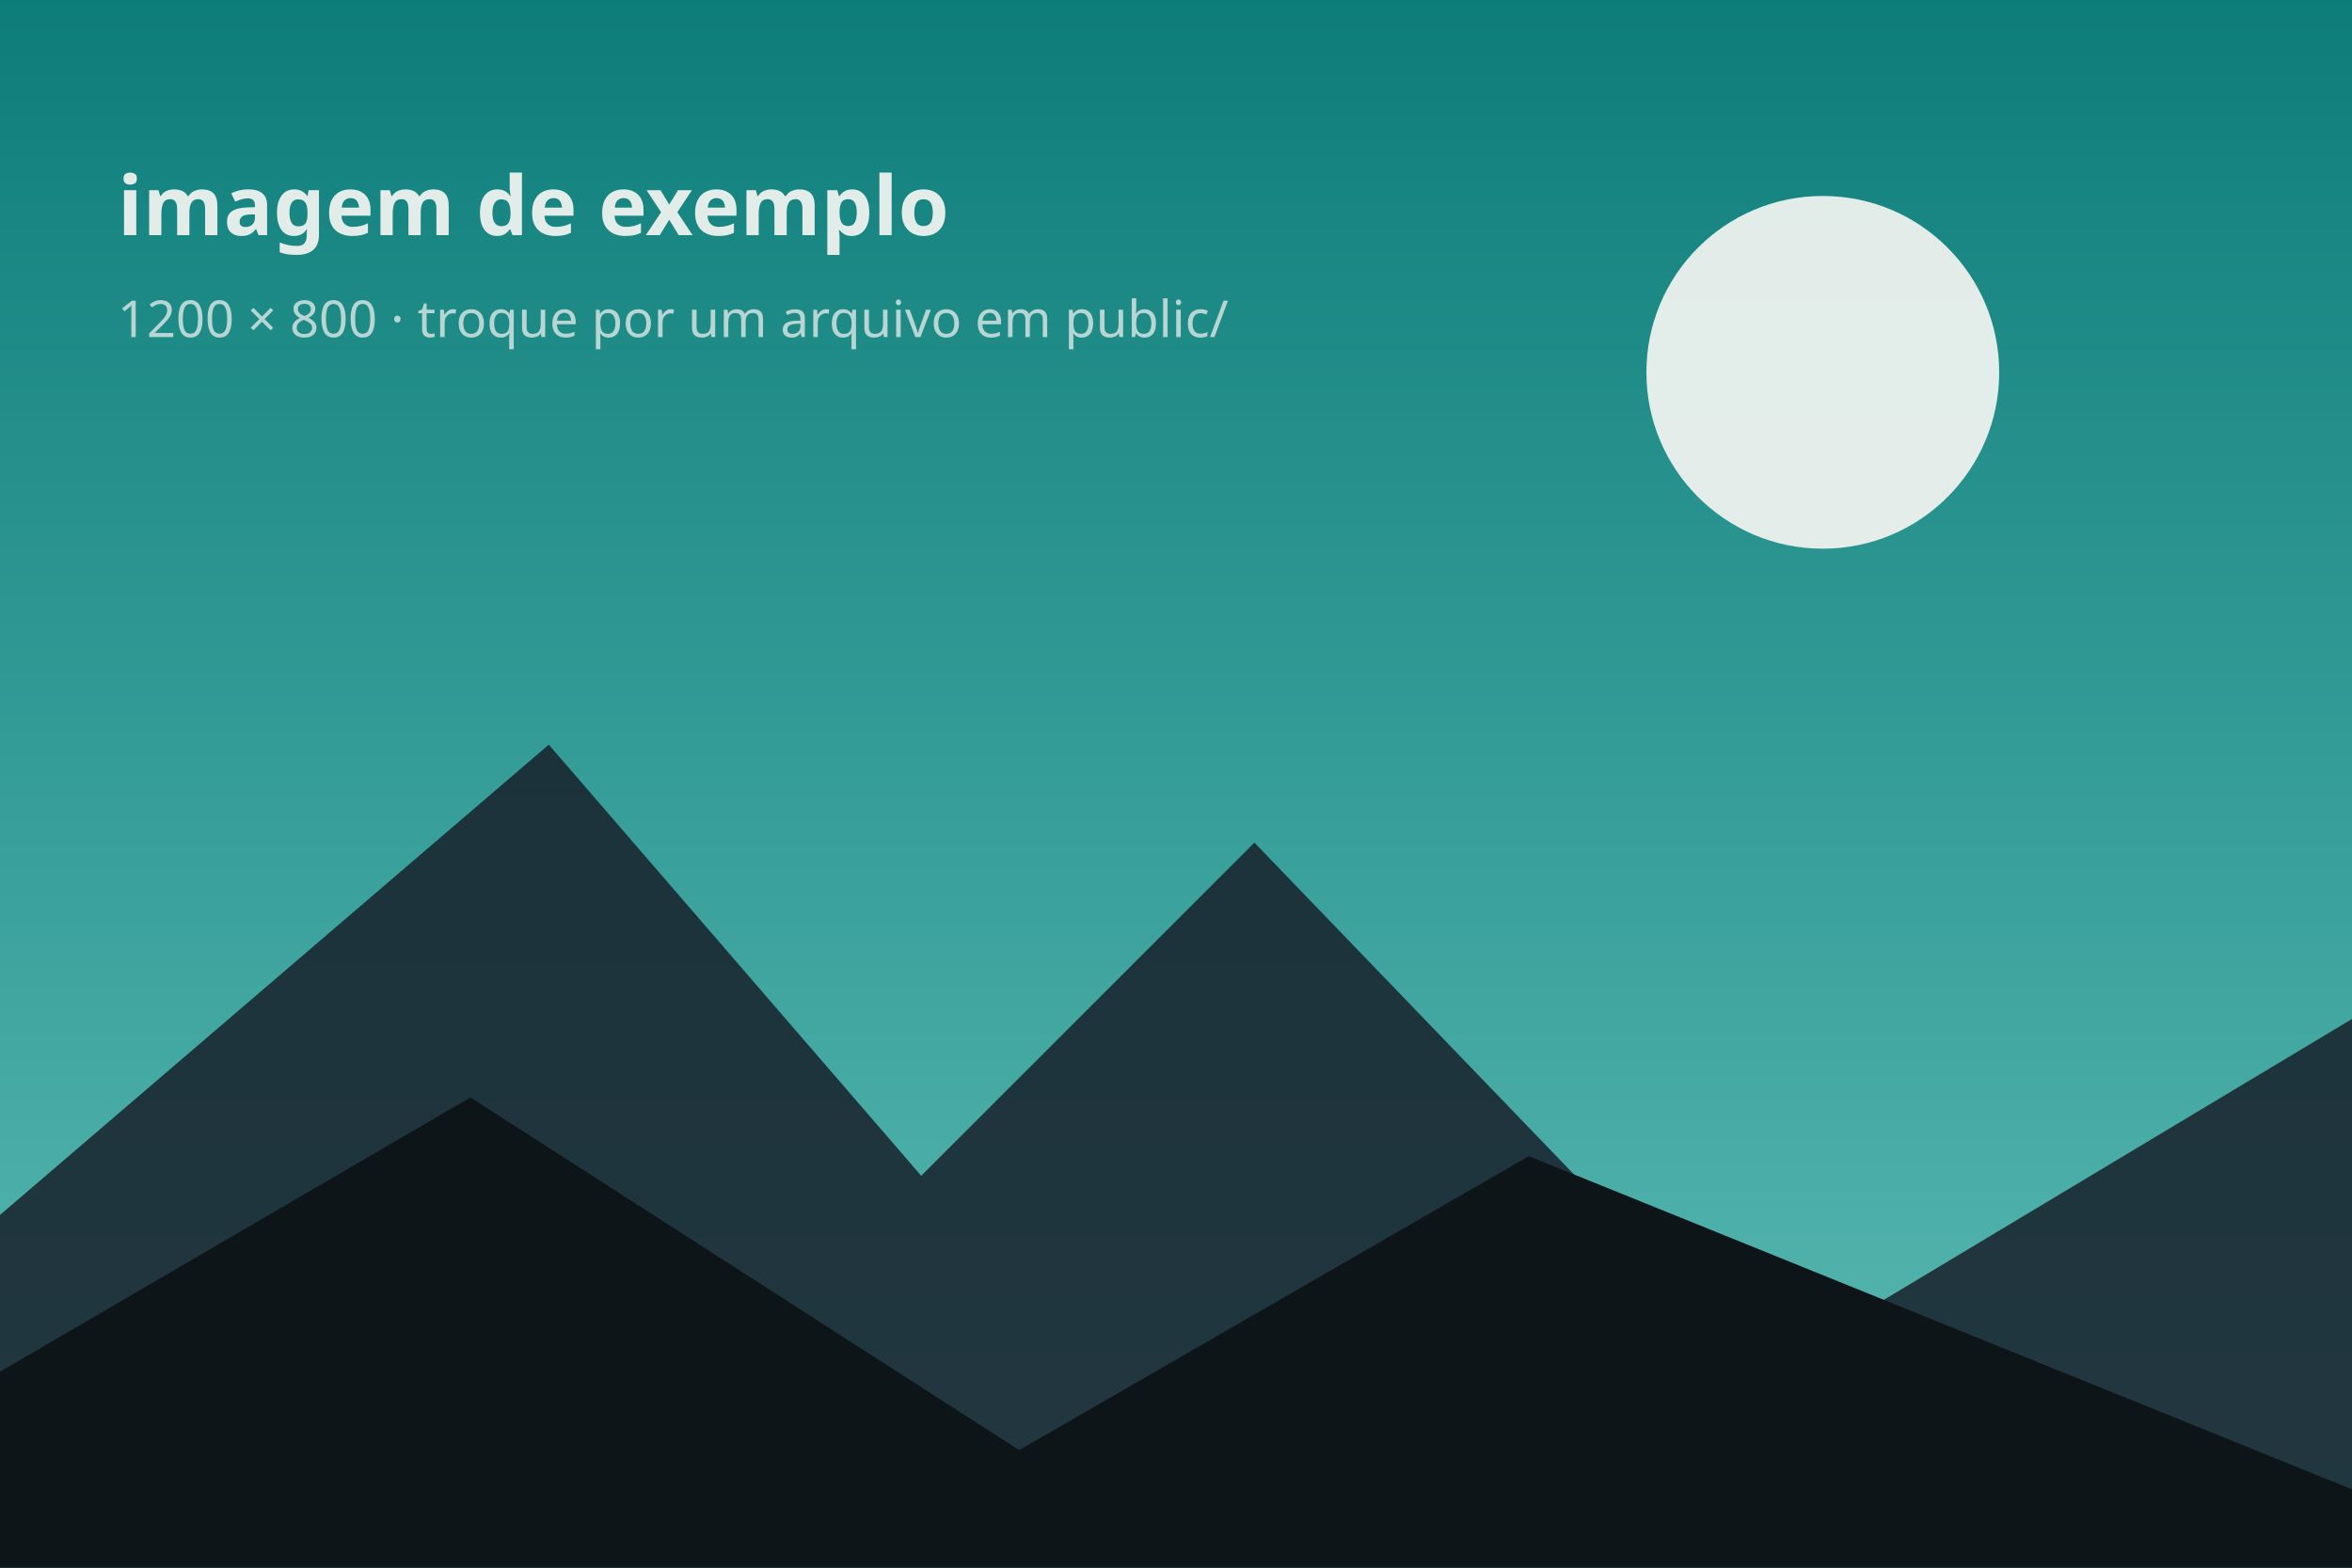
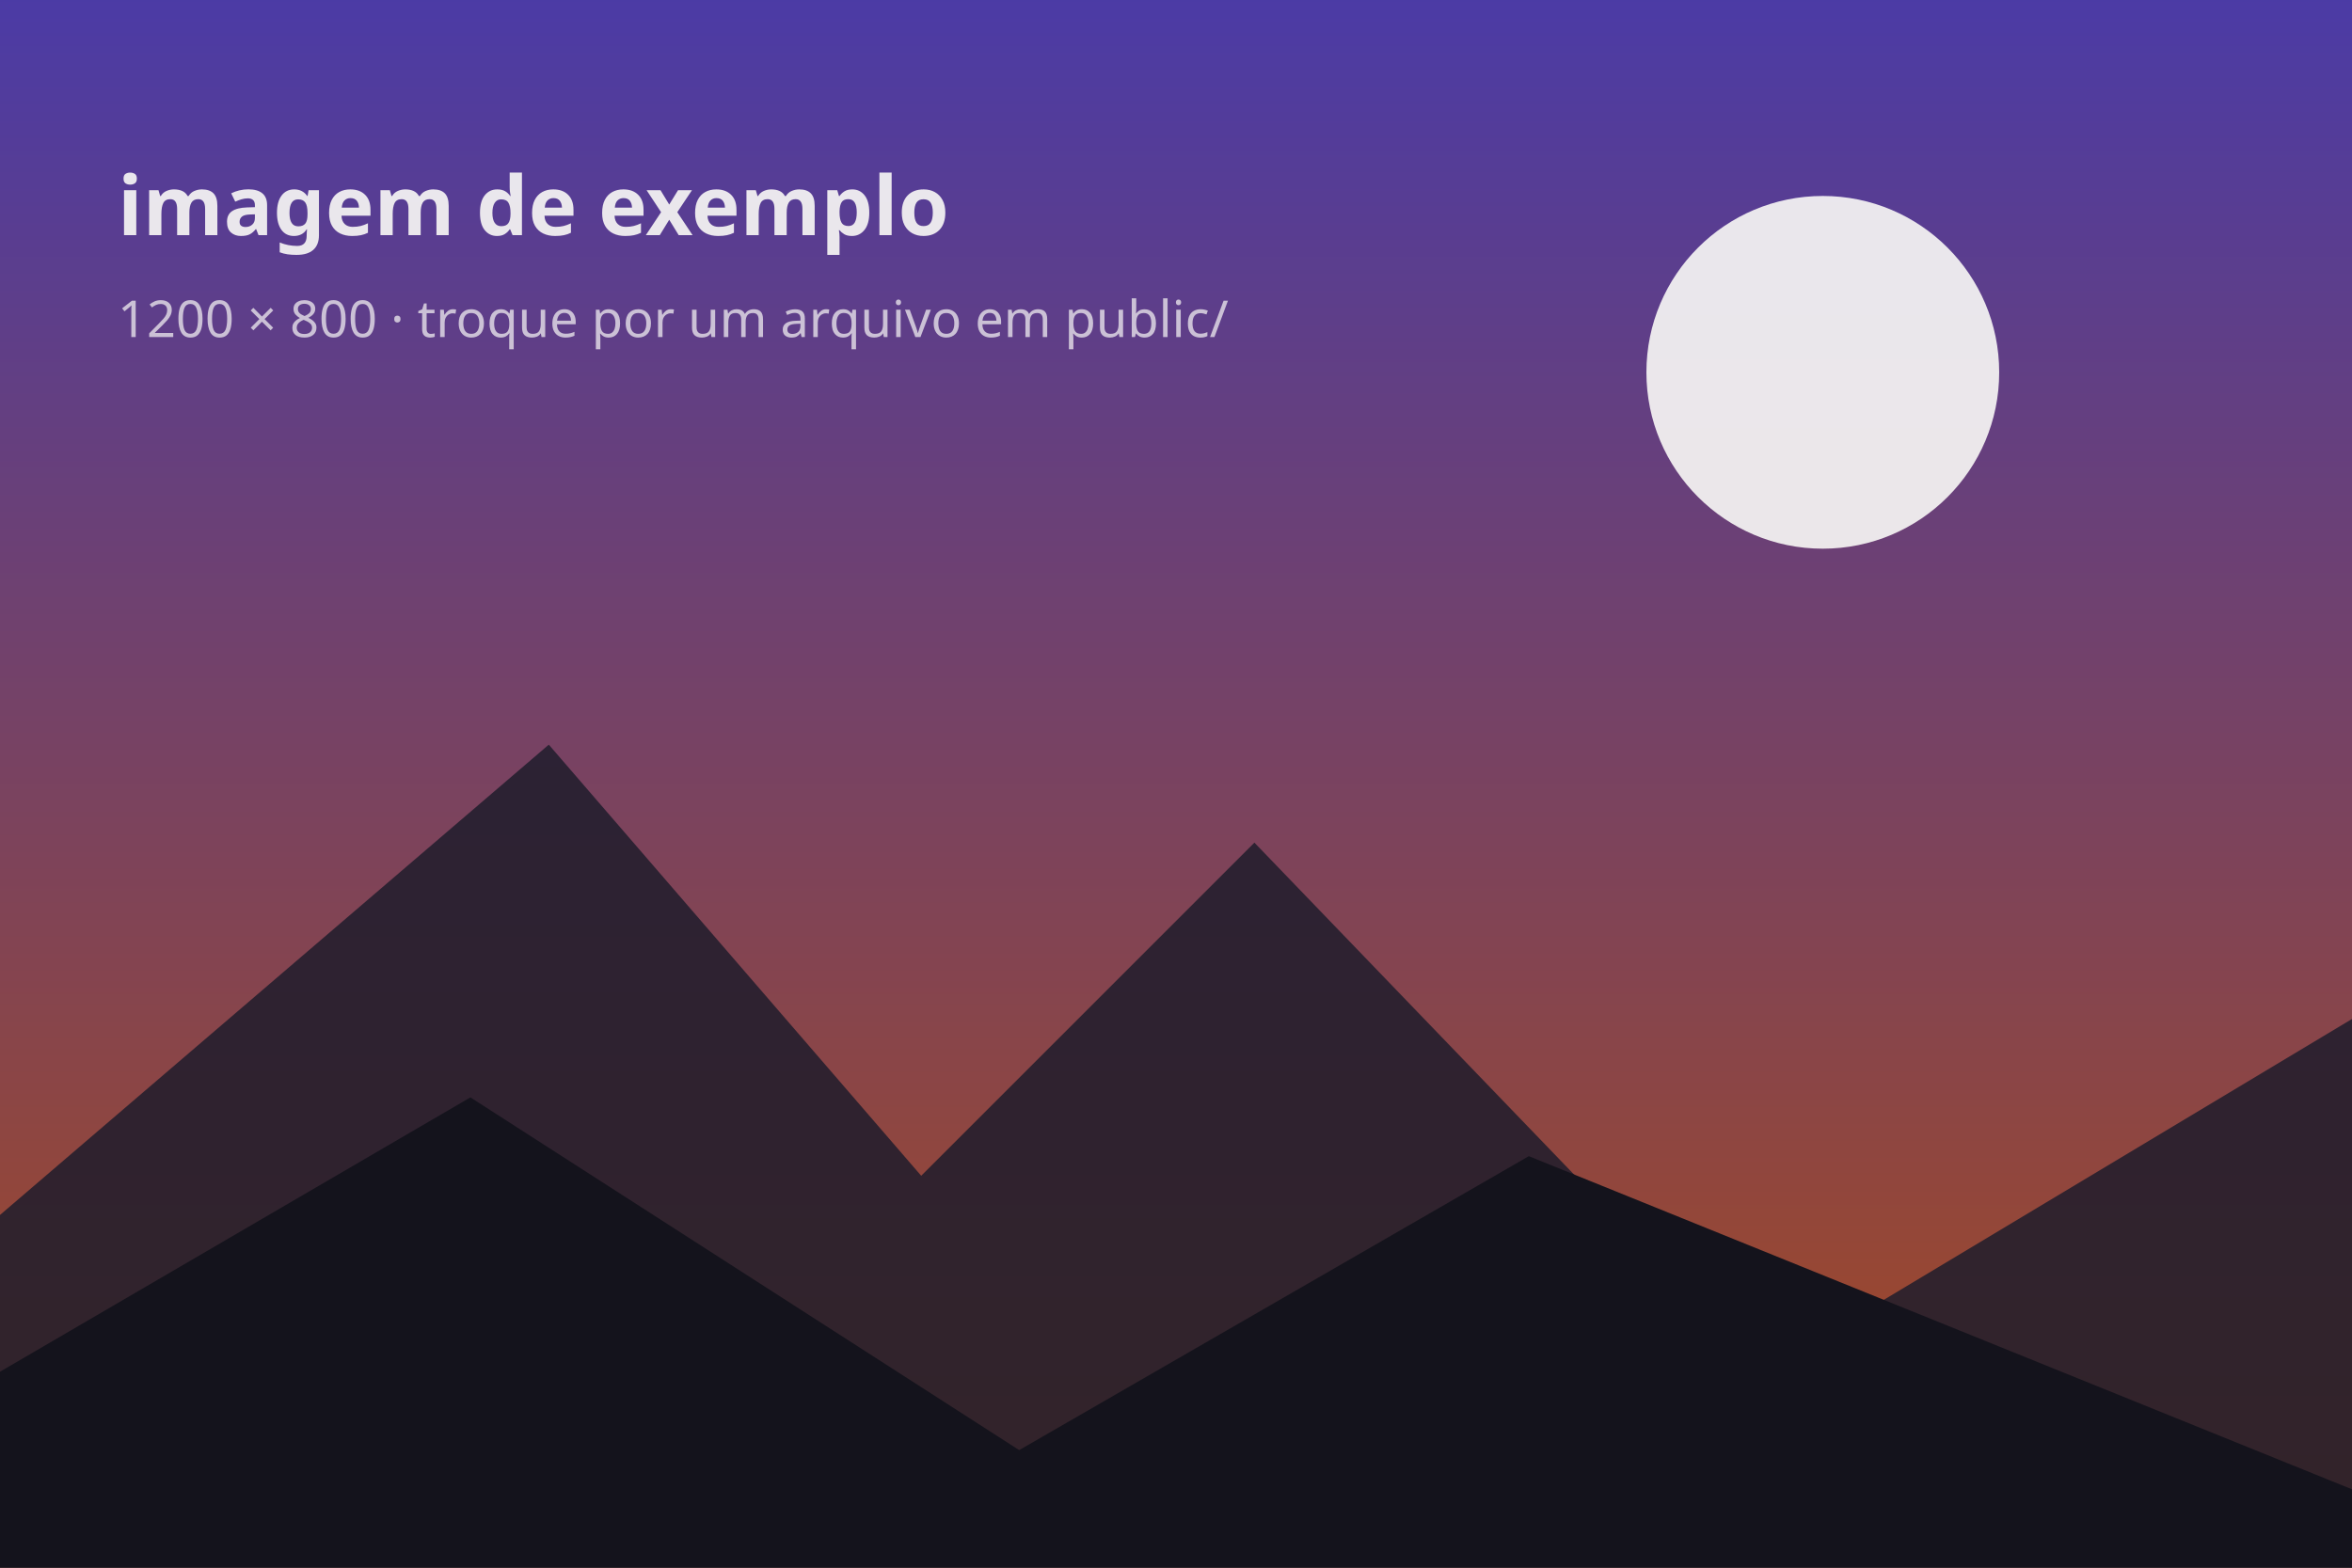
<svg xmlns="http://www.w3.org/2000/svg" viewBox="0 0 1200 800" width="1200" height="800" role="img" aria-label="Imagem de exemplo — paisagem">
  <defs>
    <linearGradient id="ceu" x1="0" y1="0" x2="0" y2="1">
-       <stop offset="0" stop-color="#0d7d7a" />
-       <stop offset="1" stop-color="#5fbdb6" />
+       <stop offset="0" stop-color="#4b3ba6" />
+       <stop offset="1" stop-color="#a84a1a" />
    </linearGradient>
  </defs>
  <rect width="1200" height="800" fill="url(#ceu)" />
-   <circle cx="930" cy="190" r="90" fill="#f8f7f4" opacity=".9" />
-   <path d="M0 620 L280 380 L470 600 L640 430 L900 700 L1200 520 L1200 800 L0 800 Z" fill="#17202a" opacity=".85" />
-   <path d="M0 700 L240 560 L520 740 L780 590 L1200 760 L1200 800 L0 800 Z" fill="#0e1519" />
-   <text x="60" y="120" font-family="Segoe UI, system-ui, sans-serif" font-size="42" font-weight="700" fill="#f8f7f4" opacity=".9">imagem de exemplo</text>
-   <text x="60" y="172" font-family="Segoe UI, system-ui, sans-serif" font-size="26" fill="#f8f7f4" opacity=".7">1200 × 800 · troque por um arquivo em public/</text>
+   <circle cx="930" cy="190" r="90" fill="#faf9f6" opacity=".9" />
+   <path d="M0 620 L280 380 L470 600 L640 430 L900 700 L1200 520 L1200 800 L0 800 Z" fill="#1e1c2b" opacity=".85" />
+   <path d="M0 700 L240 560 L520 740 L780 590 L1200 760 L1200 800 L0 800 Z" fill="#14131c" />
+   <text x="60" y="120" font-family="Segoe UI, system-ui, sans-serif" font-size="42" font-weight="700" fill="#faf9f6" opacity=".9">imagem de exemplo</text>
+   <text x="60" y="172" font-family="Segoe UI, system-ui, sans-serif" font-size="26" fill="#faf9f6" opacity=".7">1200 × 800 · troque por um arquivo em public/</text>
</svg>
